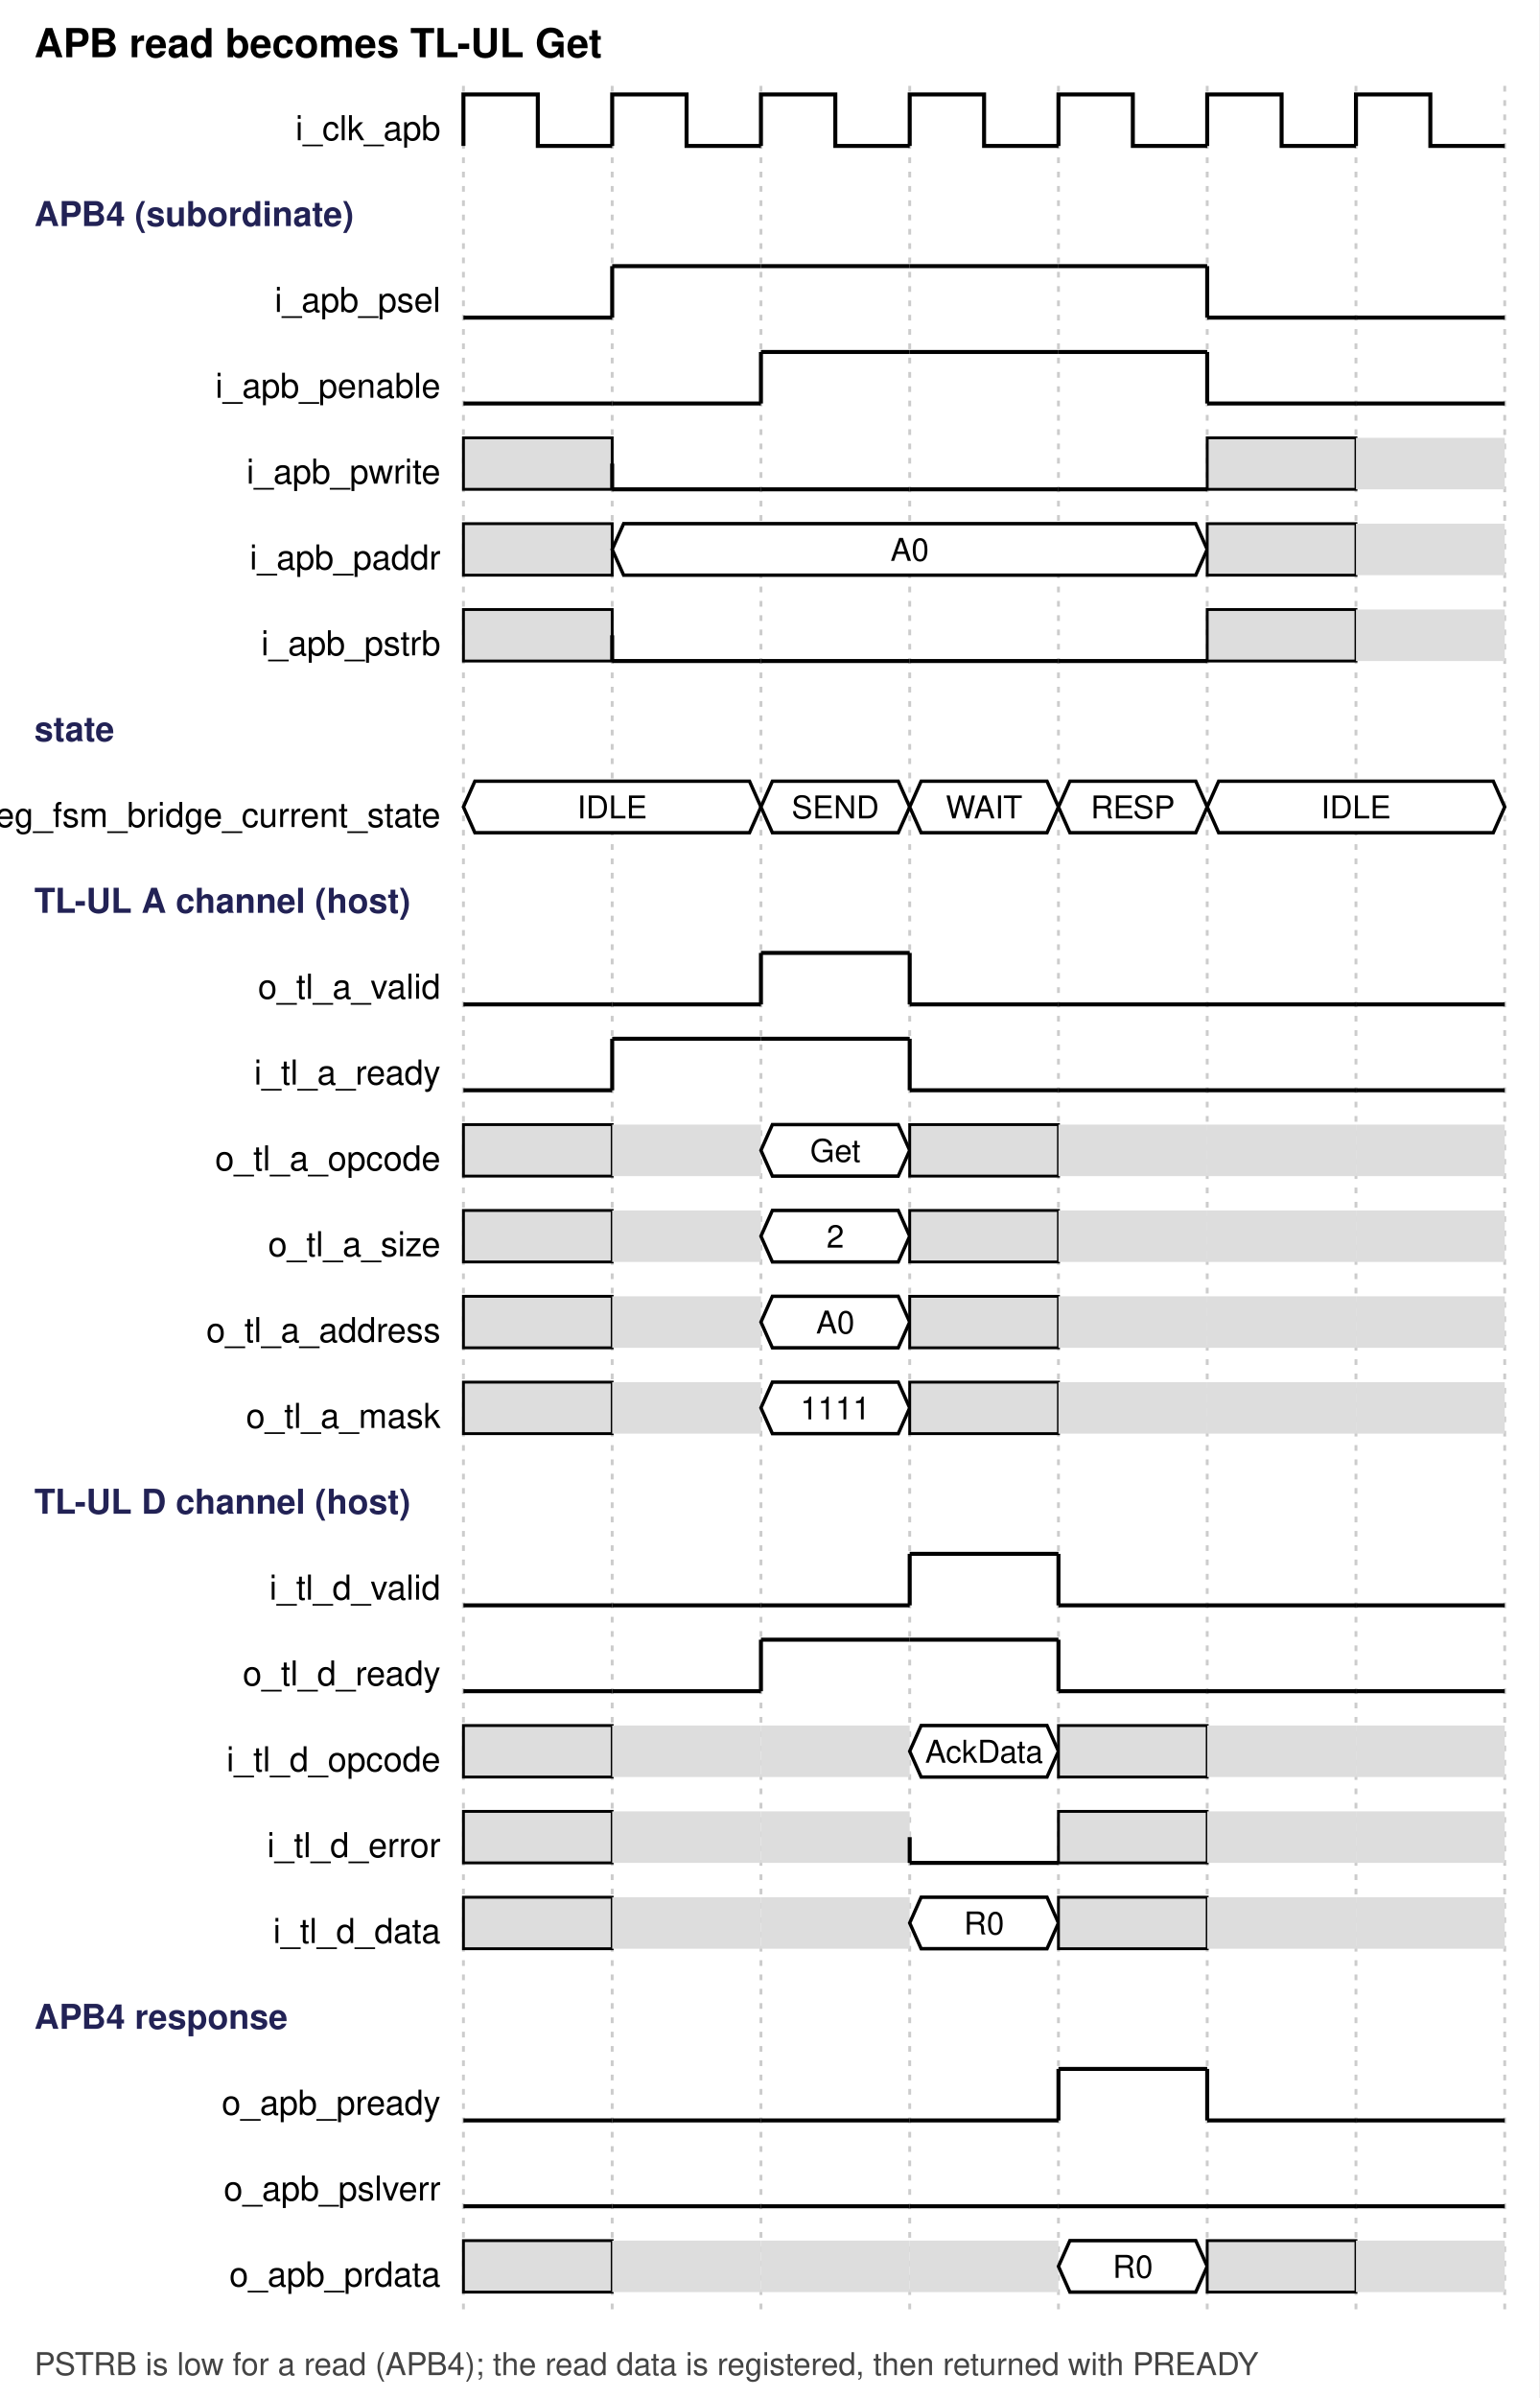
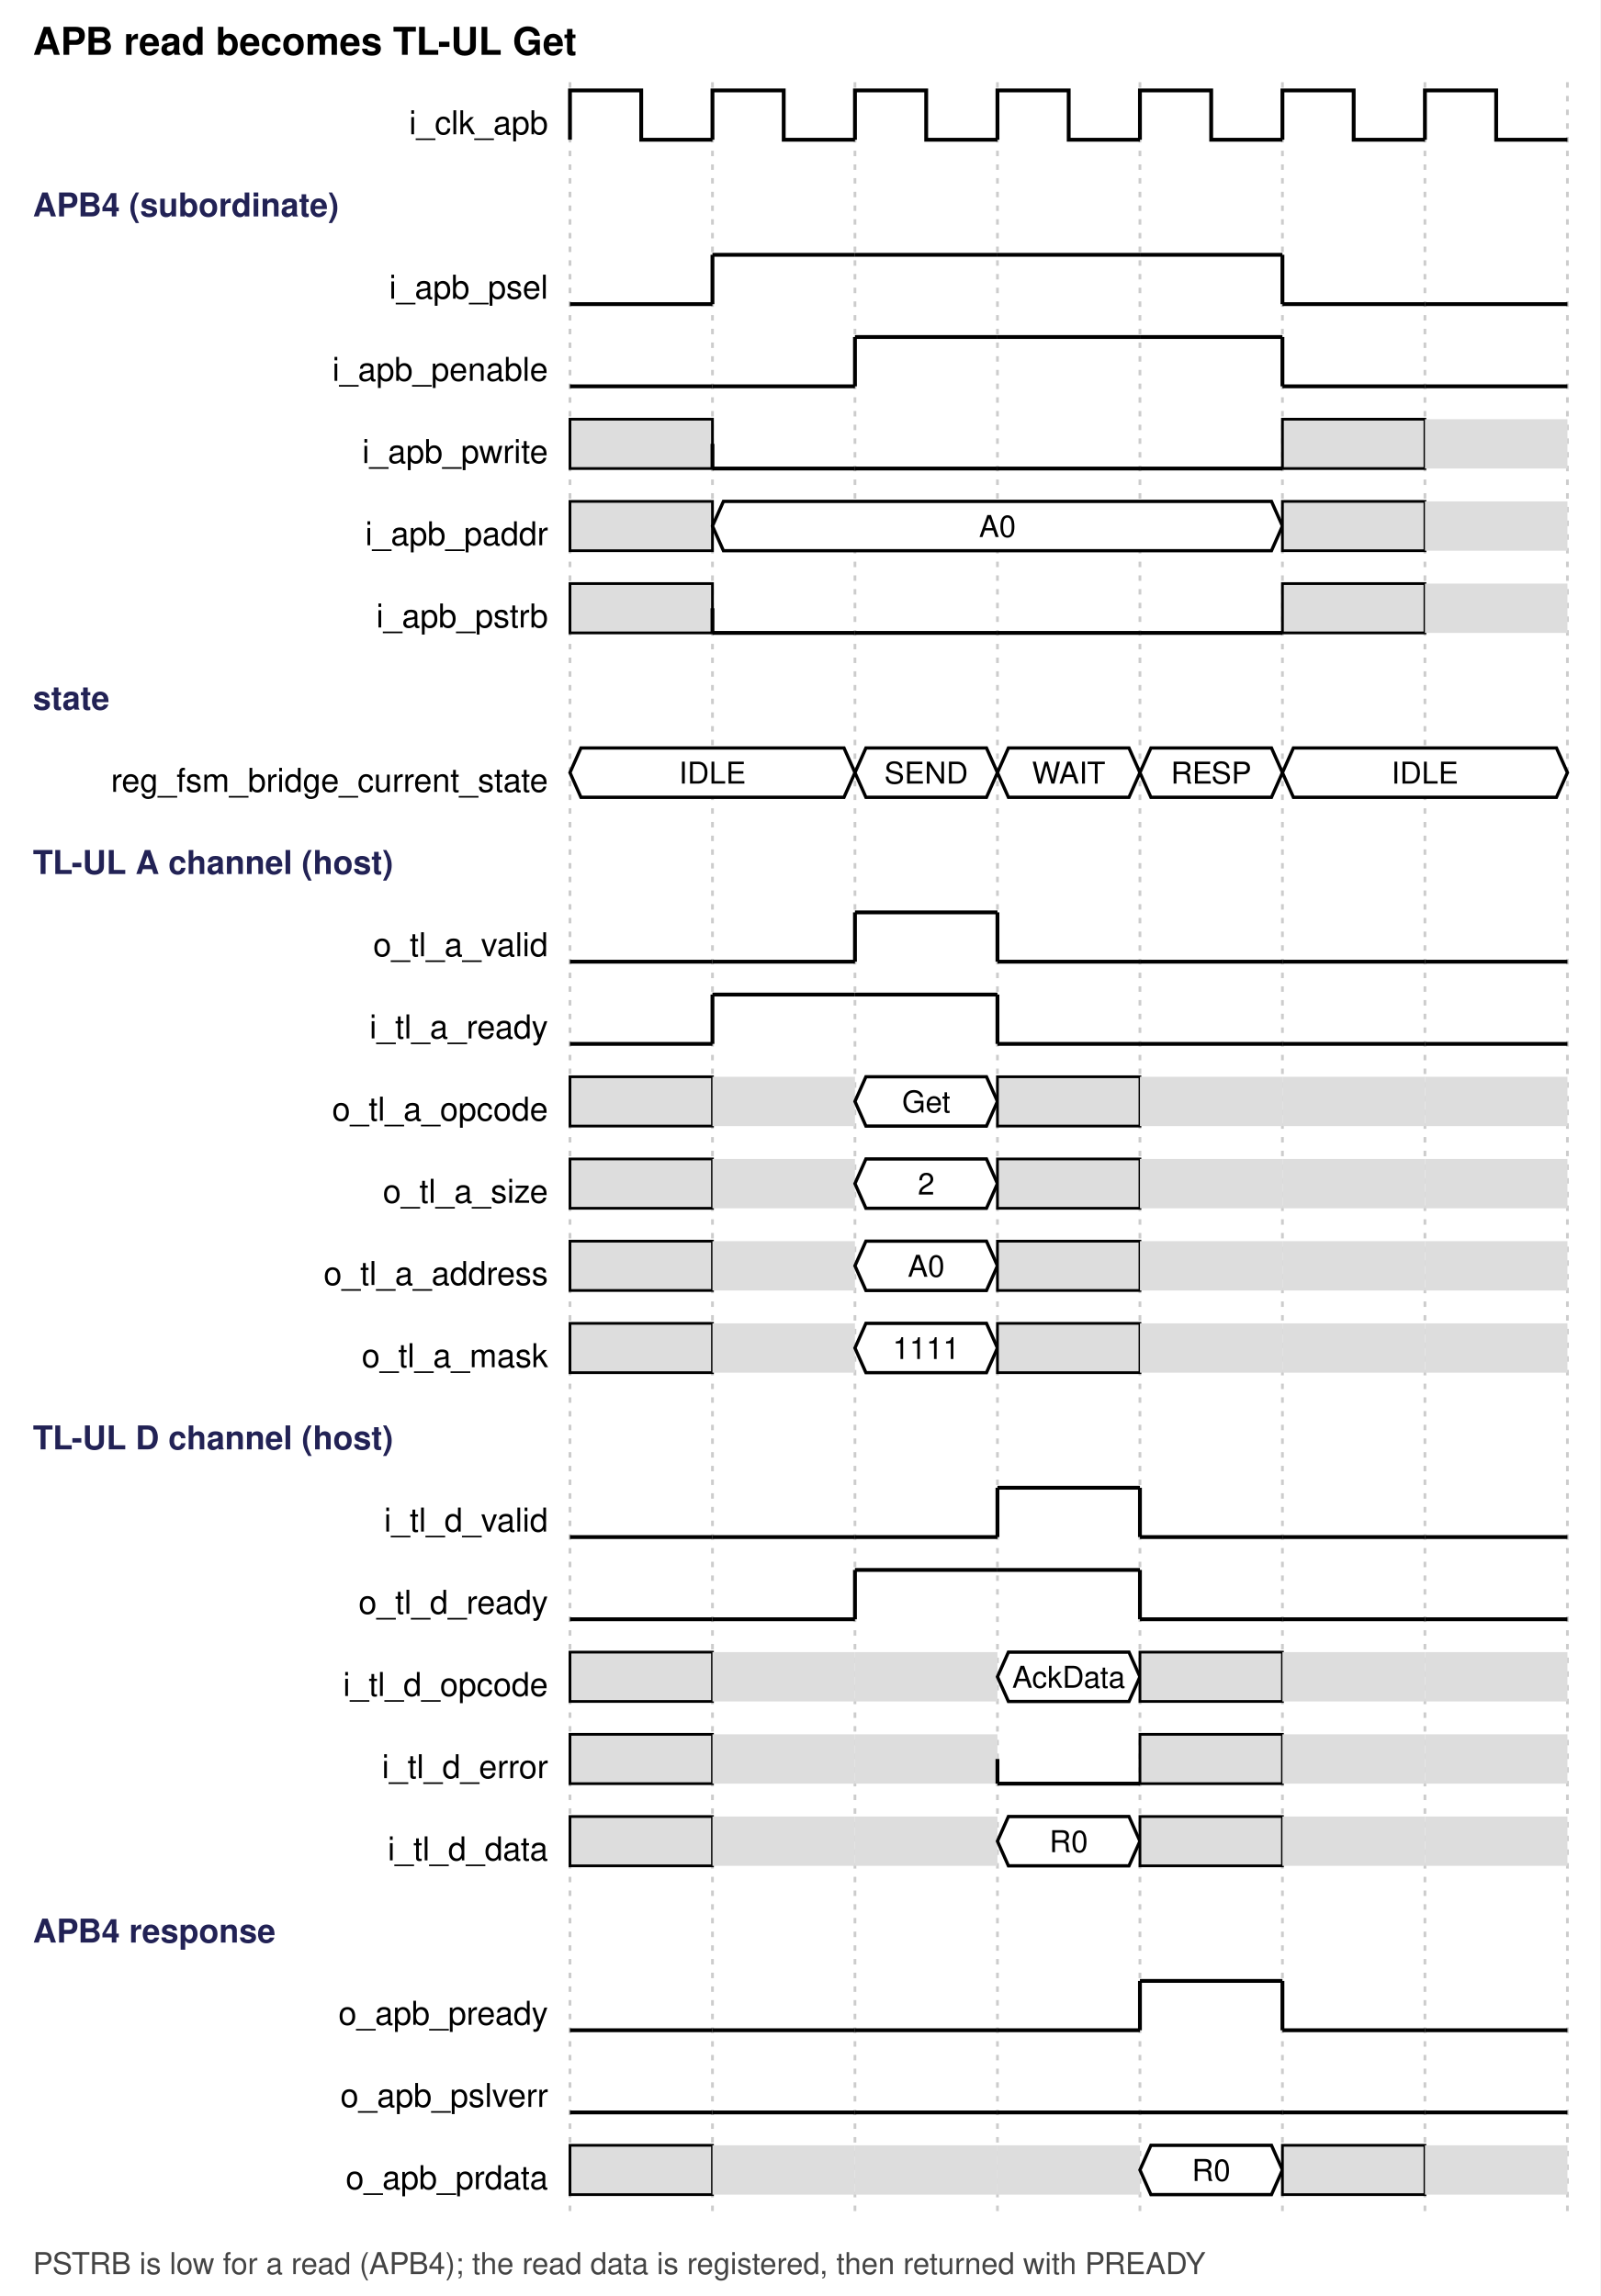
- <svg xmlns="http://www.w3.org/2000/svg" width="538" height="838" viewBox="0 0 538 838" font-family="Helvetica,Arial,sans-serif">
+ <svg xmlns="http://www.w3.org/2000/svg" width="584" height="838" viewBox="0 0 584 838" font-family="Helvetica,Arial,sans-serif">
  <rect width="100%" height="100%" fill="#fff" />
  <text x="12" y="20" font-size="14" font-weight="bold">APB read becomes TL-UL Get</text>
-   <line x1="162" y1="30" x2="162" y2="810" stroke="#ccc" stroke-dasharray="2,3" />
-   <line x1="214" y1="30" x2="214" y2="810" stroke="#ccc" stroke-dasharray="2,3" />
-   <line x1="266" y1="30" x2="266" y2="810" stroke="#ccc" stroke-dasharray="2,3" />
-   <line x1="318" y1="30" x2="318" y2="810" stroke="#ccc" stroke-dasharray="2,3" />
-   <line x1="370" y1="30" x2="370" y2="810" stroke="#ccc" stroke-dasharray="2,3" />
-   <line x1="422" y1="30" x2="422" y2="810" stroke="#ccc" stroke-dasharray="2,3" />
-   <line x1="474" y1="30" x2="474" y2="810" stroke="#ccc" stroke-dasharray="2,3" />
-   <line x1="526" y1="30" x2="526" y2="810" stroke="#ccc" stroke-dasharray="2,3" />
-   <text x="154" y="49" font-size="12" text-anchor="end">i_clk_apb</text>
-   <polyline points="162.0,51.0 162.0,33.0 188.0,33.0 188.0,51.0 214.0,51.0" stroke="#000" stroke-width="1.4" fill="none" />
-   <polyline points="214.0,51.0 214.0,33.0 240.0,33.0 240.0,51.0 266.0,51.0" stroke="#000" stroke-width="1.4" fill="none" />
-   <polyline points="266.0,51.0 266.0,33.0 292.0,33.0 292.0,51.0 318.0,51.0" stroke="#000" stroke-width="1.4" fill="none" />
-   <polyline points="318.0,51.0 318.0,33.0 344.0,33.0 344.0,51.0 370.0,51.0" stroke="#000" stroke-width="1.4" fill="none" />
-   <polyline points="370.0,51.0 370.0,33.0 396.0,33.0 396.0,51.0 422.0,51.0" stroke="#000" stroke-width="1.4" fill="none" />
-   <polyline points="422.0,51.0 422.0,33.0 448.0,33.0 448.0,51.0 474.0,51.0" stroke="#000" stroke-width="1.4" fill="none" />
-   <polyline points="474.0,51.0 474.0,33.0 500.0,33.0 500.0,51.0 526.0,51.0" stroke="#000" stroke-width="1.4" fill="none" />
+   <line x1="208" y1="30" x2="208" y2="810" stroke="#ccc" stroke-dasharray="2,3" />
+   <line x1="260" y1="30" x2="260" y2="810" stroke="#ccc" stroke-dasharray="2,3" />
+   <line x1="312" y1="30" x2="312" y2="810" stroke="#ccc" stroke-dasharray="2,3" />
+   <line x1="364" y1="30" x2="364" y2="810" stroke="#ccc" stroke-dasharray="2,3" />
+   <line x1="416" y1="30" x2="416" y2="810" stroke="#ccc" stroke-dasharray="2,3" />
+   <line x1="468" y1="30" x2="468" y2="810" stroke="#ccc" stroke-dasharray="2,3" />
+   <line x1="520" y1="30" x2="520" y2="810" stroke="#ccc" stroke-dasharray="2,3" />
+   <line x1="572" y1="30" x2="572" y2="810" stroke="#ccc" stroke-dasharray="2,3" />
+   <text x="200" y="49" font-size="12" text-anchor="end">i_clk_apb</text>
+   <polyline points="208.0,51.0 208.0,33.0 234.0,33.0 234.0,51.0 260.0,51.0" stroke="#000" stroke-width="1.4" fill="none" />
+   <polyline points="260.0,51.0 260.0,33.0 286.0,33.0 286.0,51.0 312.0,51.0" stroke="#000" stroke-width="1.4" fill="none" />
+   <polyline points="312.0,51.0 312.0,33.0 338.0,33.0 338.0,51.0 364.0,51.0" stroke="#000" stroke-width="1.4" fill="none" />
+   <polyline points="364.0,51.0 364.0,33.0 390.0,33.0 390.0,51.0 416.0,51.0" stroke="#000" stroke-width="1.4" fill="none" />
+   <polyline points="416.0,51.0 416.0,33.0 442.0,33.0 442.0,51.0 468.0,51.0" stroke="#000" stroke-width="1.4" fill="none" />
+   <polyline points="468.0,51.0 468.0,33.0 494.0,33.0 494.0,51.0 520.0,51.0" stroke="#000" stroke-width="1.4" fill="none" />
+   <polyline points="520.0,51.0 520.0,33.0 546.0,33.0 546.0,51.0 572.0,51.0" stroke="#000" stroke-width="1.4" fill="none" />
  <text x="12" y="79" font-size="12" font-weight="bold" fill="#225">APB4 (subordinate)</text>
-   <text x="154" y="109" font-size="12" text-anchor="end">i_apb_psel</text>
-   <polyline points="162.0,111.0 214.0,111.0" stroke="#000" stroke-width="1.4" fill="none" />
-   <polyline points="214.0,111.0 214.0,93.0" stroke="#000" stroke-width="1.4" fill="none" />
-   <polyline points="214.0,93.0 266.0,93.0" stroke="#000" stroke-width="1.4" fill="none" />
-   <polyline points="266.0,93.0 318.0,93.0" stroke="#000" stroke-width="1.4" fill="none" />
-   <polyline points="318.0,93.0 370.0,93.0" stroke="#000" stroke-width="1.4" fill="none" />
-   <polyline points="370.0,93.0 422.0,93.0" stroke="#000" stroke-width="1.4" fill="none" />
-   <polyline points="422.0,93.0 422.0,111.0" stroke="#000" stroke-width="1.4" fill="none" />
-   <polyline points="422.0,111.0 474.0,111.0" stroke="#000" stroke-width="1.4" fill="none" />
-   <polyline points="474.0,111.0 526.0,111.0" stroke="#000" stroke-width="1.4" fill="none" />
-   <text x="154" y="139" font-size="12" text-anchor="end">i_apb_penable</text>
-   <polyline points="162.0,141.0 214.0,141.0" stroke="#000" stroke-width="1.4" fill="none" />
-   <polyline points="214.0,141.0 266.0,141.0" stroke="#000" stroke-width="1.4" fill="none" />
-   <polyline points="266.0,141.0 266.0,123.0" stroke="#000" stroke-width="1.4" fill="none" />
-   <polyline points="266.0,123.0 318.0,123.0" stroke="#000" stroke-width="1.4" fill="none" />
-   <polyline points="318.0,123.0 370.0,123.0" stroke="#000" stroke-width="1.4" fill="none" />
-   <polyline points="370.0,123.0 422.0,123.0" stroke="#000" stroke-width="1.4" fill="none" />
-   <polyline points="422.0,123.0 422.0,141.0" stroke="#000" stroke-width="1.4" fill="none" />
-   <polyline points="422.0,141.0 474.0,141.0" stroke="#000" stroke-width="1.4" fill="none" />
-   <polyline points="474.0,141.0 526.0,141.0" stroke="#000" stroke-width="1.4" fill="none" />
-   <text x="154" y="169" font-size="12" text-anchor="end">i_apb_pwrite</text>
-   <rect x="162.0" y="153.0" width="52.0" height="18.0" fill="#ddd" stroke="#000" />
-   <polyline points="214.0,162.0 214.0,171.0" stroke="#000" stroke-width="1.4" fill="none" />
-   <polyline points="214.0,171.0 266.0,171.0" stroke="#000" stroke-width="1.4" fill="none" />
-   <polyline points="266.0,171.0 318.0,171.0" stroke="#000" stroke-width="1.4" fill="none" />
-   <polyline points="318.0,171.0 370.0,171.0" stroke="#000" stroke-width="1.4" fill="none" />
-   <polyline points="370.0,171.0 422.0,171.0" stroke="#000" stroke-width="1.4" fill="none" />
-   <rect x="422.0" y="153.0" width="52.0" height="18.0" fill="#ddd" stroke="#000" />
-   <rect x="474.0" y="153.0" width="52.0" height="18.0" fill="#ddd" stroke="none" />
-   <text x="154" y="199" font-size="12" text-anchor="end">i_apb_paddr</text>
-   <rect x="162.0" y="183.0" width="52.0" height="18.0" fill="#ddd" stroke="#000" />
-   <polygon points="218.0,183.0 418.0,183.0 422.0,192.0 418.0,201.0 218.0,201.0 214.0,192.0" fill="#ffffff" stroke="#000" stroke-width="1.2" />
-   <text x="318.0" y="196.0" text-anchor="middle" font-size="11">A0</text>
-   <rect x="422.0" y="183.0" width="52.0" height="18.0" fill="#ddd" stroke="#000" />
-   <rect x="474.0" y="183.0" width="52.0" height="18.0" fill="#ddd" stroke="none" />
-   <text x="154" y="229" font-size="12" text-anchor="end">i_apb_pstrb</text>
-   <rect x="162.0" y="213.0" width="52.0" height="18.0" fill="#ddd" stroke="#000" />
-   <polyline points="214.0,222.0 214.0,231.0" stroke="#000" stroke-width="1.4" fill="none" />
-   <polyline points="214.0,231.0 266.0,231.0" stroke="#000" stroke-width="1.4" fill="none" />
-   <polyline points="266.0,231.0 318.0,231.0" stroke="#000" stroke-width="1.4" fill="none" />
-   <polyline points="318.0,231.0 370.0,231.0" stroke="#000" stroke-width="1.4" fill="none" />
-   <polyline points="370.0,231.0 422.0,231.0" stroke="#000" stroke-width="1.4" fill="none" />
-   <rect x="422.0" y="213.0" width="52.0" height="18.0" fill="#ddd" stroke="#000" />
-   <rect x="474.0" y="213.0" width="52.0" height="18.0" fill="#ddd" stroke="none" />
+   <text x="200" y="109" font-size="12" text-anchor="end">i_apb_psel</text>
+   <polyline points="208.0,111.0 260.0,111.0" stroke="#000" stroke-width="1.4" fill="none" />
+   <polyline points="260.0,111.0 260.0,93.0" stroke="#000" stroke-width="1.4" fill="none" />
+   <polyline points="260.0,93.0 312.0,93.0" stroke="#000" stroke-width="1.4" fill="none" />
+   <polyline points="312.0,93.0 364.0,93.0" stroke="#000" stroke-width="1.4" fill="none" />
+   <polyline points="364.0,93.0 416.0,93.0" stroke="#000" stroke-width="1.4" fill="none" />
+   <polyline points="416.0,93.0 468.0,93.0" stroke="#000" stroke-width="1.4" fill="none" />
+   <polyline points="468.0,93.0 468.0,111.0" stroke="#000" stroke-width="1.4" fill="none" />
+   <polyline points="468.0,111.0 520.0,111.0" stroke="#000" stroke-width="1.4" fill="none" />
+   <polyline points="520.0,111.0 572.0,111.0" stroke="#000" stroke-width="1.4" fill="none" />
+   <text x="200" y="139" font-size="12" text-anchor="end">i_apb_penable</text>
+   <polyline points="208.0,141.0 260.0,141.0" stroke="#000" stroke-width="1.4" fill="none" />
+   <polyline points="260.0,141.0 312.0,141.0" stroke="#000" stroke-width="1.4" fill="none" />
+   <polyline points="312.0,141.0 312.0,123.0" stroke="#000" stroke-width="1.4" fill="none" />
+   <polyline points="312.0,123.0 364.0,123.0" stroke="#000" stroke-width="1.4" fill="none" />
+   <polyline points="364.0,123.0 416.0,123.0" stroke="#000" stroke-width="1.4" fill="none" />
+   <polyline points="416.0,123.0 468.0,123.0" stroke="#000" stroke-width="1.4" fill="none" />
+   <polyline points="468.0,123.0 468.0,141.0" stroke="#000" stroke-width="1.4" fill="none" />
+   <polyline points="468.0,141.0 520.0,141.0" stroke="#000" stroke-width="1.4" fill="none" />
+   <polyline points="520.0,141.0 572.0,141.0" stroke="#000" stroke-width="1.4" fill="none" />
+   <text x="200" y="169" font-size="12" text-anchor="end">i_apb_pwrite</text>
+   <rect x="208.0" y="153.0" width="52.0" height="18.0" fill="#ddd" stroke="#000" />
+   <polyline points="260.0,162.0 260.0,171.0" stroke="#000" stroke-width="1.4" fill="none" />
+   <polyline points="260.0,171.0 312.0,171.0" stroke="#000" stroke-width="1.4" fill="none" />
+   <polyline points="312.0,171.0 364.0,171.0" stroke="#000" stroke-width="1.4" fill="none" />
+   <polyline points="364.0,171.0 416.0,171.0" stroke="#000" stroke-width="1.4" fill="none" />
+   <polyline points="416.0,171.0 468.0,171.0" stroke="#000" stroke-width="1.4" fill="none" />
+   <rect x="468.0" y="153.0" width="52.0" height="18.0" fill="#ddd" stroke="#000" />
+   <rect x="520.0" y="153.0" width="52.0" height="18.0" fill="#ddd" stroke="none" />
+   <text x="200" y="199" font-size="12" text-anchor="end">i_apb_paddr</text>
+   <rect x="208.0" y="183.0" width="52.0" height="18.0" fill="#ddd" stroke="#000" />
+   <polygon points="264.0,183.0 464.0,183.0 468.0,192.0 464.0,201.0 264.0,201.0 260.0,192.0" fill="#ffffff" stroke="#000" stroke-width="1.2" />
+   <text x="364.0" y="196.0" text-anchor="middle" font-size="11">A0</text>
+   <rect x="468.0" y="183.0" width="52.0" height="18.0" fill="#ddd" stroke="#000" />
+   <rect x="520.0" y="183.0" width="52.0" height="18.0" fill="#ddd" stroke="none" />
+   <text x="200" y="229" font-size="12" text-anchor="end">i_apb_pstrb</text>
+   <rect x="208.0" y="213.0" width="52.0" height="18.0" fill="#ddd" stroke="#000" />
+   <polyline points="260.0,222.0 260.0,231.0" stroke="#000" stroke-width="1.4" fill="none" />
+   <polyline points="260.0,231.0 312.0,231.0" stroke="#000" stroke-width="1.4" fill="none" />
+   <polyline points="312.0,231.0 364.0,231.0" stroke="#000" stroke-width="1.4" fill="none" />
+   <polyline points="364.0,231.0 416.0,231.0" stroke="#000" stroke-width="1.4" fill="none" />
+   <polyline points="416.0,231.0 468.0,231.0" stroke="#000" stroke-width="1.4" fill="none" />
+   <rect x="468.0" y="213.0" width="52.0" height="18.0" fill="#ddd" stroke="#000" />
+   <rect x="520.0" y="213.0" width="52.0" height="18.0" fill="#ddd" stroke="none" />
  <text x="12" y="259" font-size="12" font-weight="bold" fill="#225">state</text>
-   <text x="154" y="289" font-size="12" text-anchor="end">reg_fsm_bridge_current_state</text>
-   <polygon points="166.0,273.0 262.0,273.0 266.0,282.0 262.0,291.0 166.0,291.0 162.0,282.0" fill="#ffffff" stroke="#000" stroke-width="1.2" />
-   <text x="214.0" y="286.0" text-anchor="middle" font-size="11">IDLE</text>
-   <polygon points="270.0,273.0 314.0,273.0 318.0,282.0 314.0,291.0 270.0,291.0 266.0,282.0" fill="#ffffff" stroke="#000" stroke-width="1.2" />
-   <text x="292.0" y="286.0" text-anchor="middle" font-size="11">SEND</text>
-   <polygon points="322.0,273.0 366.0,273.0 370.0,282.0 366.0,291.0 322.0,291.0 318.0,282.0" fill="#ffffff" stroke="#000" stroke-width="1.2" />
-   <text x="344.0" y="286.0" text-anchor="middle" font-size="11">WAIT</text>
-   <polygon points="374.0,273.0 418.0,273.0 422.0,282.0 418.0,291.0 374.0,291.0 370.0,282.0" fill="#ffffff" stroke="#000" stroke-width="1.2" />
-   <text x="396.0" y="286.0" text-anchor="middle" font-size="11">RESP</text>
-   <polygon points="426.0,273.0 522.0,273.0 526.0,282.0 522.0,291.0 426.0,291.0 422.0,282.0" fill="#ffffff" stroke="#000" stroke-width="1.2" />
-   <text x="474.0" y="286.0" text-anchor="middle" font-size="11">IDLE</text>
+   <text x="200" y="289" font-size="12" text-anchor="end">reg_fsm_bridge_current_state</text>
+   <polygon points="212.0,273.0 308.0,273.0 312.0,282.0 308.0,291.0 212.0,291.0 208.0,282.0" fill="#ffffff" stroke="#000" stroke-width="1.2" />
+   <text x="260.0" y="286.0" text-anchor="middle" font-size="11">IDLE</text>
+   <polygon points="316.0,273.0 360.0,273.0 364.0,282.0 360.0,291.0 316.0,291.0 312.0,282.0" fill="#ffffff" stroke="#000" stroke-width="1.2" />
+   <text x="338.0" y="286.0" text-anchor="middle" font-size="11">SEND</text>
+   <polygon points="368.0,273.0 412.0,273.0 416.0,282.0 412.0,291.0 368.0,291.0 364.0,282.0" fill="#ffffff" stroke="#000" stroke-width="1.2" />
+   <text x="390.0" y="286.0" text-anchor="middle" font-size="11">WAIT</text>
+   <polygon points="420.0,273.0 464.0,273.0 468.0,282.0 464.0,291.0 420.0,291.0 416.0,282.0" fill="#ffffff" stroke="#000" stroke-width="1.2" />
+   <text x="442.0" y="286.0" text-anchor="middle" font-size="11">RESP</text>
+   <polygon points="472.0,273.0 568.0,273.0 572.0,282.0 568.0,291.0 472.0,291.0 468.0,282.0" fill="#ffffff" stroke="#000" stroke-width="1.2" />
+   <text x="520.0" y="286.0" text-anchor="middle" font-size="11">IDLE</text>
  <text x="12" y="319" font-size="12" font-weight="bold" fill="#225">TL-UL A channel (host)</text>
-   <text x="154" y="349" font-size="12" text-anchor="end">o_tl_a_valid</text>
-   <polyline points="162.0,351.0 214.0,351.0" stroke="#000" stroke-width="1.4" fill="none" />
-   <polyline points="214.0,351.0 266.0,351.0" stroke="#000" stroke-width="1.4" fill="none" />
-   <polyline points="266.0,351.0 266.0,333.0" stroke="#000" stroke-width="1.4" fill="none" />
-   <polyline points="266.0,333.0 318.0,333.0" stroke="#000" stroke-width="1.4" fill="none" />
-   <polyline points="318.0,333.0 318.0,351.0" stroke="#000" stroke-width="1.4" fill="none" />
-   <polyline points="318.0,351.0 370.0,351.0" stroke="#000" stroke-width="1.4" fill="none" />
-   <polyline points="370.0,351.0 422.0,351.0" stroke="#000" stroke-width="1.4" fill="none" />
-   <polyline points="422.0,351.0 474.0,351.0" stroke="#000" stroke-width="1.4" fill="none" />
-   <polyline points="474.0,351.0 526.0,351.0" stroke="#000" stroke-width="1.4" fill="none" />
-   <text x="154" y="379" font-size="12" text-anchor="end">i_tl_a_ready</text>
-   <polyline points="162.0,381.0 214.0,381.0" stroke="#000" stroke-width="1.4" fill="none" />
-   <polyline points="214.0,381.0 214.0,363.0" stroke="#000" stroke-width="1.4" fill="none" />
-   <polyline points="214.0,363.0 266.0,363.0" stroke="#000" stroke-width="1.4" fill="none" />
-   <polyline points="266.0,363.0 318.0,363.0" stroke="#000" stroke-width="1.4" fill="none" />
-   <polyline points="318.0,363.0 318.0,381.0" stroke="#000" stroke-width="1.4" fill="none" />
-   <polyline points="318.0,381.0 370.0,381.0" stroke="#000" stroke-width="1.4" fill="none" />
-   <polyline points="370.0,381.0 422.0,381.0" stroke="#000" stroke-width="1.4" fill="none" />
-   <polyline points="422.0,381.0 474.0,381.0" stroke="#000" stroke-width="1.4" fill="none" />
-   <polyline points="474.0,381.0 526.0,381.0" stroke="#000" stroke-width="1.4" fill="none" />
-   <text x="154" y="409" font-size="12" text-anchor="end">o_tl_a_opcode</text>
-   <rect x="162.0" y="393.0" width="52.0" height="18.0" fill="#ddd" stroke="#000" />
-   <rect x="214.0" y="393.0" width="52.0" height="18.0" fill="#ddd" stroke="none" />
-   <polygon points="270.0,393.0 314.0,393.0 318.0,402.0 314.0,411.0 270.0,411.0 266.0,402.0" fill="#ffffff" stroke="#000" stroke-width="1.2" />
-   <text x="292.0" y="406.0" text-anchor="middle" font-size="11">Get</text>
-   <rect x="318.0" y="393.0" width="52.0" height="18.0" fill="#ddd" stroke="#000" />
-   <rect x="370.0" y="393.0" width="52.0" height="18.0" fill="#ddd" stroke="none" />
-   <rect x="422.0" y="393.0" width="52.0" height="18.0" fill="#ddd" stroke="none" />
-   <rect x="474.0" y="393.0" width="52.0" height="18.0" fill="#ddd" stroke="none" />
-   <text x="154" y="439" font-size="12" text-anchor="end">o_tl_a_size</text>
-   <rect x="162.0" y="423.0" width="52.0" height="18.0" fill="#ddd" stroke="#000" />
-   <rect x="214.0" y="423.0" width="52.0" height="18.0" fill="#ddd" stroke="none" />
-   <polygon points="270.0,423.0 314.0,423.0 318.0,432.0 314.0,441.0 270.0,441.0 266.0,432.0" fill="#ffffff" stroke="#000" stroke-width="1.2" />
-   <text x="292.0" y="436.0" text-anchor="middle" font-size="11">2</text>
-   <rect x="318.0" y="423.0" width="52.0" height="18.0" fill="#ddd" stroke="#000" />
-   <rect x="370.0" y="423.0" width="52.0" height="18.0" fill="#ddd" stroke="none" />
-   <rect x="422.0" y="423.0" width="52.0" height="18.0" fill="#ddd" stroke="none" />
-   <rect x="474.0" y="423.0" width="52.0" height="18.0" fill="#ddd" stroke="none" />
-   <text x="154" y="469" font-size="12" text-anchor="end">o_tl_a_address</text>
-   <rect x="162.0" y="453.0" width="52.0" height="18.0" fill="#ddd" stroke="#000" />
-   <rect x="214.0" y="453.0" width="52.0" height="18.0" fill="#ddd" stroke="none" />
-   <polygon points="270.0,453.0 314.0,453.0 318.0,462.0 314.0,471.0 270.0,471.0 266.0,462.0" fill="#ffffff" stroke="#000" stroke-width="1.2" />
-   <text x="292.0" y="466.0" text-anchor="middle" font-size="11">A0</text>
-   <rect x="318.0" y="453.0" width="52.0" height="18.0" fill="#ddd" stroke="#000" />
-   <rect x="370.0" y="453.0" width="52.0" height="18.0" fill="#ddd" stroke="none" />
-   <rect x="422.0" y="453.0" width="52.0" height="18.0" fill="#ddd" stroke="none" />
-   <rect x="474.0" y="453.0" width="52.0" height="18.0" fill="#ddd" stroke="none" />
-   <text x="154" y="499" font-size="12" text-anchor="end">o_tl_a_mask</text>
-   <rect x="162.0" y="483.0" width="52.0" height="18.0" fill="#ddd" stroke="#000" />
-   <rect x="214.0" y="483.0" width="52.0" height="18.0" fill="#ddd" stroke="none" />
-   <polygon points="270.0,483.0 314.0,483.0 318.0,492.0 314.0,501.0 270.0,501.0 266.0,492.0" fill="#ffffff" stroke="#000" stroke-width="1.2" />
-   <text x="292.0" y="496.0" text-anchor="middle" font-size="11">1111</text>
-   <rect x="318.0" y="483.0" width="52.0" height="18.0" fill="#ddd" stroke="#000" />
-   <rect x="370.0" y="483.0" width="52.0" height="18.0" fill="#ddd" stroke="none" />
-   <rect x="422.0" y="483.0" width="52.0" height="18.0" fill="#ddd" stroke="none" />
-   <rect x="474.0" y="483.0" width="52.0" height="18.0" fill="#ddd" stroke="none" />
+   <text x="200" y="349" font-size="12" text-anchor="end">o_tl_a_valid</text>
+   <polyline points="208.0,351.0 260.0,351.0" stroke="#000" stroke-width="1.4" fill="none" />
+   <polyline points="260.0,351.0 312.0,351.0" stroke="#000" stroke-width="1.4" fill="none" />
+   <polyline points="312.0,351.0 312.0,333.0" stroke="#000" stroke-width="1.4" fill="none" />
+   <polyline points="312.0,333.0 364.0,333.0" stroke="#000" stroke-width="1.4" fill="none" />
+   <polyline points="364.0,333.0 364.0,351.0" stroke="#000" stroke-width="1.4" fill="none" />
+   <polyline points="364.0,351.0 416.0,351.0" stroke="#000" stroke-width="1.4" fill="none" />
+   <polyline points="416.0,351.0 468.0,351.0" stroke="#000" stroke-width="1.4" fill="none" />
+   <polyline points="468.0,351.0 520.0,351.0" stroke="#000" stroke-width="1.4" fill="none" />
+   <polyline points="520.0,351.0 572.0,351.0" stroke="#000" stroke-width="1.4" fill="none" />
+   <text x="200" y="379" font-size="12" text-anchor="end">i_tl_a_ready</text>
+   <polyline points="208.0,381.0 260.0,381.0" stroke="#000" stroke-width="1.4" fill="none" />
+   <polyline points="260.0,381.0 260.0,363.0" stroke="#000" stroke-width="1.4" fill="none" />
+   <polyline points="260.0,363.0 312.0,363.0" stroke="#000" stroke-width="1.4" fill="none" />
+   <polyline points="312.0,363.0 364.0,363.0" stroke="#000" stroke-width="1.4" fill="none" />
+   <polyline points="364.0,363.0 364.0,381.0" stroke="#000" stroke-width="1.4" fill="none" />
+   <polyline points="364.0,381.0 416.0,381.0" stroke="#000" stroke-width="1.4" fill="none" />
+   <polyline points="416.0,381.0 468.0,381.0" stroke="#000" stroke-width="1.4" fill="none" />
+   <polyline points="468.0,381.0 520.0,381.0" stroke="#000" stroke-width="1.4" fill="none" />
+   <polyline points="520.0,381.0 572.0,381.0" stroke="#000" stroke-width="1.4" fill="none" />
+   <text x="200" y="409" font-size="12" text-anchor="end">o_tl_a_opcode</text>
+   <rect x="208.0" y="393.0" width="52.0" height="18.0" fill="#ddd" stroke="#000" />
+   <rect x="260.0" y="393.0" width="52.0" height="18.0" fill="#ddd" stroke="none" />
+   <polygon points="316.0,393.0 360.0,393.0 364.0,402.0 360.0,411.0 316.0,411.0 312.0,402.0" fill="#ffffff" stroke="#000" stroke-width="1.2" />
+   <text x="338.0" y="406.0" text-anchor="middle" font-size="11">Get</text>
+   <rect x="364.0" y="393.0" width="52.0" height="18.0" fill="#ddd" stroke="#000" />
+   <rect x="416.0" y="393.0" width="52.0" height="18.0" fill="#ddd" stroke="none" />
+   <rect x="468.0" y="393.0" width="52.0" height="18.0" fill="#ddd" stroke="none" />
+   <rect x="520.0" y="393.0" width="52.0" height="18.0" fill="#ddd" stroke="none" />
+   <text x="200" y="439" font-size="12" text-anchor="end">o_tl_a_size</text>
+   <rect x="208.0" y="423.0" width="52.0" height="18.0" fill="#ddd" stroke="#000" />
+   <rect x="260.0" y="423.0" width="52.0" height="18.0" fill="#ddd" stroke="none" />
+   <polygon points="316.0,423.0 360.0,423.0 364.0,432.0 360.0,441.0 316.0,441.0 312.0,432.0" fill="#ffffff" stroke="#000" stroke-width="1.2" />
+   <text x="338.0" y="436.0" text-anchor="middle" font-size="11">2</text>
+   <rect x="364.0" y="423.0" width="52.0" height="18.0" fill="#ddd" stroke="#000" />
+   <rect x="416.0" y="423.0" width="52.0" height="18.0" fill="#ddd" stroke="none" />
+   <rect x="468.0" y="423.0" width="52.0" height="18.0" fill="#ddd" stroke="none" />
+   <rect x="520.0" y="423.0" width="52.0" height="18.0" fill="#ddd" stroke="none" />
+   <text x="200" y="469" font-size="12" text-anchor="end">o_tl_a_address</text>
+   <rect x="208.0" y="453.0" width="52.0" height="18.0" fill="#ddd" stroke="#000" />
+   <rect x="260.0" y="453.0" width="52.0" height="18.0" fill="#ddd" stroke="none" />
+   <polygon points="316.0,453.0 360.0,453.0 364.0,462.0 360.0,471.0 316.0,471.0 312.0,462.0" fill="#ffffff" stroke="#000" stroke-width="1.2" />
+   <text x="338.0" y="466.0" text-anchor="middle" font-size="11">A0</text>
+   <rect x="364.0" y="453.0" width="52.0" height="18.0" fill="#ddd" stroke="#000" />
+   <rect x="416.0" y="453.0" width="52.0" height="18.0" fill="#ddd" stroke="none" />
+   <rect x="468.0" y="453.0" width="52.0" height="18.0" fill="#ddd" stroke="none" />
+   <rect x="520.0" y="453.0" width="52.0" height="18.0" fill="#ddd" stroke="none" />
+   <text x="200" y="499" font-size="12" text-anchor="end">o_tl_a_mask</text>
+   <rect x="208.0" y="483.0" width="52.0" height="18.0" fill="#ddd" stroke="#000" />
+   <rect x="260.0" y="483.0" width="52.0" height="18.0" fill="#ddd" stroke="none" />
+   <polygon points="316.0,483.0 360.0,483.0 364.0,492.0 360.0,501.0 316.0,501.0 312.0,492.0" fill="#ffffff" stroke="#000" stroke-width="1.2" />
+   <text x="338.0" y="496.0" text-anchor="middle" font-size="11">1111</text>
+   <rect x="364.0" y="483.0" width="52.0" height="18.0" fill="#ddd" stroke="#000" />
+   <rect x="416.0" y="483.0" width="52.0" height="18.0" fill="#ddd" stroke="none" />
+   <rect x="468.0" y="483.0" width="52.0" height="18.0" fill="#ddd" stroke="none" />
+   <rect x="520.0" y="483.0" width="52.0" height="18.0" fill="#ddd" stroke="none" />
  <text x="12" y="529" font-size="12" font-weight="bold" fill="#225">TL-UL D channel (host)</text>
-   <text x="154" y="559" font-size="12" text-anchor="end">i_tl_d_valid</text>
-   <polyline points="162.0,561.0 214.0,561.0" stroke="#000" stroke-width="1.4" fill="none" />
-   <polyline points="214.0,561.0 266.0,561.0" stroke="#000" stroke-width="1.4" fill="none" />
-   <polyline points="266.0,561.0 318.0,561.0" stroke="#000" stroke-width="1.4" fill="none" />
-   <polyline points="318.0,561.0 318.0,543.0" stroke="#000" stroke-width="1.4" fill="none" />
-   <polyline points="318.0,543.0 370.0,543.0" stroke="#000" stroke-width="1.4" fill="none" />
-   <polyline points="370.0,543.0 370.0,561.0" stroke="#000" stroke-width="1.4" fill="none" />
-   <polyline points="370.0,561.0 422.0,561.0" stroke="#000" stroke-width="1.4" fill="none" />
-   <polyline points="422.0,561.0 474.0,561.0" stroke="#000" stroke-width="1.4" fill="none" />
-   <polyline points="474.0,561.0 526.0,561.0" stroke="#000" stroke-width="1.4" fill="none" />
-   <text x="154" y="589" font-size="12" text-anchor="end">o_tl_d_ready</text>
-   <polyline points="162.0,591.0 214.0,591.0" stroke="#000" stroke-width="1.4" fill="none" />
-   <polyline points="214.0,591.0 266.0,591.0" stroke="#000" stroke-width="1.4" fill="none" />
-   <polyline points="266.0,591.0 266.0,573.0" stroke="#000" stroke-width="1.4" fill="none" />
-   <polyline points="266.0,573.0 318.0,573.0" stroke="#000" stroke-width="1.4" fill="none" />
-   <polyline points="318.0,573.0 370.0,573.0" stroke="#000" stroke-width="1.4" fill="none" />
-   <polyline points="370.0,573.0 370.0,591.0" stroke="#000" stroke-width="1.4" fill="none" />
-   <polyline points="370.0,591.0 422.0,591.0" stroke="#000" stroke-width="1.4" fill="none" />
-   <polyline points="422.0,591.0 474.0,591.0" stroke="#000" stroke-width="1.4" fill="none" />
-   <polyline points="474.0,591.0 526.0,591.0" stroke="#000" stroke-width="1.4" fill="none" />
-   <text x="154" y="619" font-size="12" text-anchor="end">i_tl_d_opcode</text>
-   <rect x="162.0" y="603.0" width="52.0" height="18.0" fill="#ddd" stroke="#000" />
-   <rect x="214.0" y="603.0" width="52.0" height="18.0" fill="#ddd" stroke="none" />
-   <rect x="266.0" y="603.0" width="52.0" height="18.0" fill="#ddd" stroke="none" />
-   <polygon points="322.0,603.0 366.0,603.0 370.0,612.0 366.0,621.0 322.0,621.0 318.0,612.0" fill="#ffffff" stroke="#000" stroke-width="1.2" />
-   <text x="344.0" y="616.0" text-anchor="middle" font-size="11">AckData</text>
-   <rect x="370.0" y="603.0" width="52.0" height="18.0" fill="#ddd" stroke="#000" />
-   <rect x="422.0" y="603.0" width="52.0" height="18.0" fill="#ddd" stroke="none" />
-   <rect x="474.0" y="603.0" width="52.0" height="18.0" fill="#ddd" stroke="none" />
-   <text x="154" y="649" font-size="12" text-anchor="end">i_tl_d_error</text>
-   <rect x="162.0" y="633.0" width="52.0" height="18.0" fill="#ddd" stroke="#000" />
-   <rect x="214.0" y="633.0" width="52.0" height="18.0" fill="#ddd" stroke="none" />
-   <rect x="266.0" y="633.0" width="52.0" height="18.0" fill="#ddd" stroke="none" />
-   <polyline points="318.0,642.0 318.0,651.0" stroke="#000" stroke-width="1.4" fill="none" />
-   <polyline points="318.0,651.0 370.0,651.0" stroke="#000" stroke-width="1.4" fill="none" />
-   <rect x="370.0" y="633.0" width="52.0" height="18.0" fill="#ddd" stroke="#000" />
-   <rect x="422.0" y="633.0" width="52.0" height="18.0" fill="#ddd" stroke="none" />
-   <rect x="474.0" y="633.0" width="52.0" height="18.0" fill="#ddd" stroke="none" />
-   <text x="154" y="679" font-size="12" text-anchor="end">i_tl_d_data</text>
-   <rect x="162.0" y="663.0" width="52.0" height="18.0" fill="#ddd" stroke="#000" />
-   <rect x="214.0" y="663.0" width="52.0" height="18.0" fill="#ddd" stroke="none" />
-   <rect x="266.0" y="663.0" width="52.0" height="18.0" fill="#ddd" stroke="none" />
-   <polygon points="322.0,663.0 366.0,663.0 370.0,672.0 366.0,681.0 322.0,681.0 318.0,672.0" fill="#ffffff" stroke="#000" stroke-width="1.2" />
-   <text x="344.0" y="676.0" text-anchor="middle" font-size="11">R0</text>
-   <rect x="370.0" y="663.0" width="52.0" height="18.0" fill="#ddd" stroke="#000" />
-   <rect x="422.0" y="663.0" width="52.0" height="18.0" fill="#ddd" stroke="none" />
-   <rect x="474.0" y="663.0" width="52.0" height="18.0" fill="#ddd" stroke="none" />
+   <text x="200" y="559" font-size="12" text-anchor="end">i_tl_d_valid</text>
+   <polyline points="208.0,561.0 260.0,561.0" stroke="#000" stroke-width="1.4" fill="none" />
+   <polyline points="260.0,561.0 312.0,561.0" stroke="#000" stroke-width="1.4" fill="none" />
+   <polyline points="312.0,561.0 364.0,561.0" stroke="#000" stroke-width="1.4" fill="none" />
+   <polyline points="364.0,561.0 364.0,543.0" stroke="#000" stroke-width="1.4" fill="none" />
+   <polyline points="364.0,543.0 416.0,543.0" stroke="#000" stroke-width="1.4" fill="none" />
+   <polyline points="416.0,543.0 416.0,561.0" stroke="#000" stroke-width="1.4" fill="none" />
+   <polyline points="416.0,561.0 468.0,561.0" stroke="#000" stroke-width="1.4" fill="none" />
+   <polyline points="468.0,561.0 520.0,561.0" stroke="#000" stroke-width="1.4" fill="none" />
+   <polyline points="520.0,561.0 572.0,561.0" stroke="#000" stroke-width="1.4" fill="none" />
+   <text x="200" y="589" font-size="12" text-anchor="end">o_tl_d_ready</text>
+   <polyline points="208.0,591.0 260.0,591.0" stroke="#000" stroke-width="1.4" fill="none" />
+   <polyline points="260.0,591.0 312.0,591.0" stroke="#000" stroke-width="1.4" fill="none" />
+   <polyline points="312.0,591.0 312.0,573.0" stroke="#000" stroke-width="1.4" fill="none" />
+   <polyline points="312.0,573.0 364.0,573.0" stroke="#000" stroke-width="1.4" fill="none" />
+   <polyline points="364.0,573.0 416.0,573.0" stroke="#000" stroke-width="1.4" fill="none" />
+   <polyline points="416.0,573.0 416.0,591.0" stroke="#000" stroke-width="1.4" fill="none" />
+   <polyline points="416.0,591.0 468.0,591.0" stroke="#000" stroke-width="1.4" fill="none" />
+   <polyline points="468.0,591.0 520.0,591.0" stroke="#000" stroke-width="1.4" fill="none" />
+   <polyline points="520.0,591.0 572.0,591.0" stroke="#000" stroke-width="1.4" fill="none" />
+   <text x="200" y="619" font-size="12" text-anchor="end">i_tl_d_opcode</text>
+   <rect x="208.0" y="603.0" width="52.0" height="18.0" fill="#ddd" stroke="#000" />
+   <rect x="260.0" y="603.0" width="52.0" height="18.0" fill="#ddd" stroke="none" />
+   <rect x="312.0" y="603.0" width="52.0" height="18.0" fill="#ddd" stroke="none" />
+   <polygon points="368.0,603.0 412.0,603.0 416.0,612.0 412.0,621.0 368.0,621.0 364.0,612.0" fill="#ffffff" stroke="#000" stroke-width="1.2" />
+   <text x="390.0" y="616.0" text-anchor="middle" font-size="11">AckData</text>
+   <rect x="416.0" y="603.0" width="52.0" height="18.0" fill="#ddd" stroke="#000" />
+   <rect x="468.0" y="603.0" width="52.0" height="18.0" fill="#ddd" stroke="none" />
+   <rect x="520.0" y="603.0" width="52.0" height="18.0" fill="#ddd" stroke="none" />
+   <text x="200" y="649" font-size="12" text-anchor="end">i_tl_d_error</text>
+   <rect x="208.0" y="633.0" width="52.0" height="18.0" fill="#ddd" stroke="#000" />
+   <rect x="260.0" y="633.0" width="52.0" height="18.0" fill="#ddd" stroke="none" />
+   <rect x="312.0" y="633.0" width="52.0" height="18.0" fill="#ddd" stroke="none" />
+   <polyline points="364.0,642.0 364.0,651.0" stroke="#000" stroke-width="1.4" fill="none" />
+   <polyline points="364.0,651.0 416.0,651.0" stroke="#000" stroke-width="1.4" fill="none" />
+   <rect x="416.0" y="633.0" width="52.0" height="18.0" fill="#ddd" stroke="#000" />
+   <rect x="468.0" y="633.0" width="52.0" height="18.0" fill="#ddd" stroke="none" />
+   <rect x="520.0" y="633.0" width="52.0" height="18.0" fill="#ddd" stroke="none" />
+   <text x="200" y="679" font-size="12" text-anchor="end">i_tl_d_data</text>
+   <rect x="208.0" y="663.0" width="52.0" height="18.0" fill="#ddd" stroke="#000" />
+   <rect x="260.0" y="663.0" width="52.0" height="18.0" fill="#ddd" stroke="none" />
+   <rect x="312.0" y="663.0" width="52.0" height="18.0" fill="#ddd" stroke="none" />
+   <polygon points="368.0,663.0 412.0,663.0 416.0,672.0 412.0,681.0 368.0,681.0 364.0,672.0" fill="#ffffff" stroke="#000" stroke-width="1.2" />
+   <text x="390.0" y="676.0" text-anchor="middle" font-size="11">R0</text>
+   <rect x="416.0" y="663.0" width="52.0" height="18.0" fill="#ddd" stroke="#000" />
+   <rect x="468.0" y="663.0" width="52.0" height="18.0" fill="#ddd" stroke="none" />
+   <rect x="520.0" y="663.0" width="52.0" height="18.0" fill="#ddd" stroke="none" />
  <text x="12" y="709" font-size="12" font-weight="bold" fill="#225">APB4 response</text>
-   <text x="154" y="739" font-size="12" text-anchor="end">o_apb_pready</text>
-   <polyline points="162.0,741.0 214.0,741.0" stroke="#000" stroke-width="1.4" fill="none" />
-   <polyline points="214.0,741.0 266.0,741.0" stroke="#000" stroke-width="1.4" fill="none" />
-   <polyline points="266.0,741.0 318.0,741.0" stroke="#000" stroke-width="1.4" fill="none" />
-   <polyline points="318.0,741.0 370.0,741.0" stroke="#000" stroke-width="1.4" fill="none" />
-   <polyline points="370.0,741.0 370.0,723.0" stroke="#000" stroke-width="1.4" fill="none" />
-   <polyline points="370.0,723.0 422.0,723.0" stroke="#000" stroke-width="1.4" fill="none" />
-   <polyline points="422.0,723.0 422.0,741.0" stroke="#000" stroke-width="1.4" fill="none" />
-   <polyline points="422.0,741.0 474.0,741.0" stroke="#000" stroke-width="1.4" fill="none" />
-   <polyline points="474.0,741.0 526.0,741.0" stroke="#000" stroke-width="1.4" fill="none" />
-   <text x="154" y="769" font-size="12" text-anchor="end">o_apb_pslverr</text>
-   <polyline points="162.0,771.0 214.0,771.0" stroke="#000" stroke-width="1.4" fill="none" />
-   <polyline points="214.0,771.0 266.0,771.0" stroke="#000" stroke-width="1.4" fill="none" />
-   <polyline points="266.0,771.0 318.0,771.0" stroke="#000" stroke-width="1.4" fill="none" />
-   <polyline points="318.0,771.0 370.0,771.0" stroke="#000" stroke-width="1.4" fill="none" />
-   <polyline points="370.0,771.0 422.0,771.0" stroke="#000" stroke-width="1.4" fill="none" />
-   <polyline points="422.0,771.0 474.0,771.0" stroke="#000" stroke-width="1.4" fill="none" />
-   <polyline points="474.0,771.0 526.0,771.0" stroke="#000" stroke-width="1.4" fill="none" />
-   <text x="154" y="799" font-size="12" text-anchor="end">o_apb_prdata</text>
-   <rect x="162.0" y="783.0" width="52.0" height="18.0" fill="#ddd" stroke="#000" />
-   <rect x="214.0" y="783.0" width="52.0" height="18.0" fill="#ddd" stroke="none" />
-   <rect x="266.0" y="783.0" width="52.0" height="18.0" fill="#ddd" stroke="none" />
-   <rect x="318.0" y="783.0" width="52.0" height="18.0" fill="#ddd" stroke="none" />
-   <polygon points="374.0,783.0 418.0,783.0 422.0,792.0 418.0,801.0 374.0,801.0 370.0,792.0" fill="#ffffff" stroke="#000" stroke-width="1.2" />
-   <text x="396.0" y="796.0" text-anchor="middle" font-size="11">R0</text>
-   <rect x="422.0" y="783.0" width="52.0" height="18.0" fill="#ddd" stroke="#000" />
-   <rect x="474.0" y="783.0" width="52.0" height="18.0" fill="#ddd" stroke="none" />
+   <text x="200" y="739" font-size="12" text-anchor="end">o_apb_pready</text>
+   <polyline points="208.0,741.0 260.0,741.0" stroke="#000" stroke-width="1.4" fill="none" />
+   <polyline points="260.0,741.0 312.0,741.0" stroke="#000" stroke-width="1.4" fill="none" />
+   <polyline points="312.0,741.0 364.0,741.0" stroke="#000" stroke-width="1.4" fill="none" />
+   <polyline points="364.0,741.0 416.0,741.0" stroke="#000" stroke-width="1.4" fill="none" />
+   <polyline points="416.0,741.0 416.0,723.0" stroke="#000" stroke-width="1.4" fill="none" />
+   <polyline points="416.0,723.0 468.0,723.0" stroke="#000" stroke-width="1.4" fill="none" />
+   <polyline points="468.0,723.0 468.0,741.0" stroke="#000" stroke-width="1.4" fill="none" />
+   <polyline points="468.0,741.0 520.0,741.0" stroke="#000" stroke-width="1.4" fill="none" />
+   <polyline points="520.0,741.0 572.0,741.0" stroke="#000" stroke-width="1.4" fill="none" />
+   <text x="200" y="769" font-size="12" text-anchor="end">o_apb_pslverr</text>
+   <polyline points="208.0,771.0 260.0,771.0" stroke="#000" stroke-width="1.4" fill="none" />
+   <polyline points="260.0,771.0 312.0,771.0" stroke="#000" stroke-width="1.4" fill="none" />
+   <polyline points="312.0,771.0 364.0,771.0" stroke="#000" stroke-width="1.4" fill="none" />
+   <polyline points="364.0,771.0 416.0,771.0" stroke="#000" stroke-width="1.4" fill="none" />
+   <polyline points="416.0,771.0 468.0,771.0" stroke="#000" stroke-width="1.4" fill="none" />
+   <polyline points="468.0,771.0 520.0,771.0" stroke="#000" stroke-width="1.4" fill="none" />
+   <polyline points="520.0,771.0 572.0,771.0" stroke="#000" stroke-width="1.4" fill="none" />
+   <text x="200" y="799" font-size="12" text-anchor="end">o_apb_prdata</text>
+   <rect x="208.0" y="783.0" width="52.0" height="18.0" fill="#ddd" stroke="#000" />
+   <rect x="260.0" y="783.0" width="52.0" height="18.0" fill="#ddd" stroke="none" />
+   <rect x="312.0" y="783.0" width="52.0" height="18.0" fill="#ddd" stroke="none" />
+   <rect x="364.0" y="783.0" width="52.0" height="18.0" fill="#ddd" stroke="none" />
+   <polygon points="420.0,783.0 464.0,783.0 468.0,792.0 464.0,801.0 420.0,801.0 416.0,792.0" fill="#ffffff" stroke="#000" stroke-width="1.2" />
+   <text x="442.0" y="796.0" text-anchor="middle" font-size="11">R0</text>
+   <rect x="468.0" y="783.0" width="52.0" height="18.0" fill="#ddd" stroke="#000" />
+   <rect x="520.0" y="783.0" width="52.0" height="18.0" fill="#ddd" stroke="none" />
  <text x="12" y="830" font-size="11" fill="#444">PSTRB is low for a read (APB4); the read data is registered, then returned with PREADY</text>
</svg>
